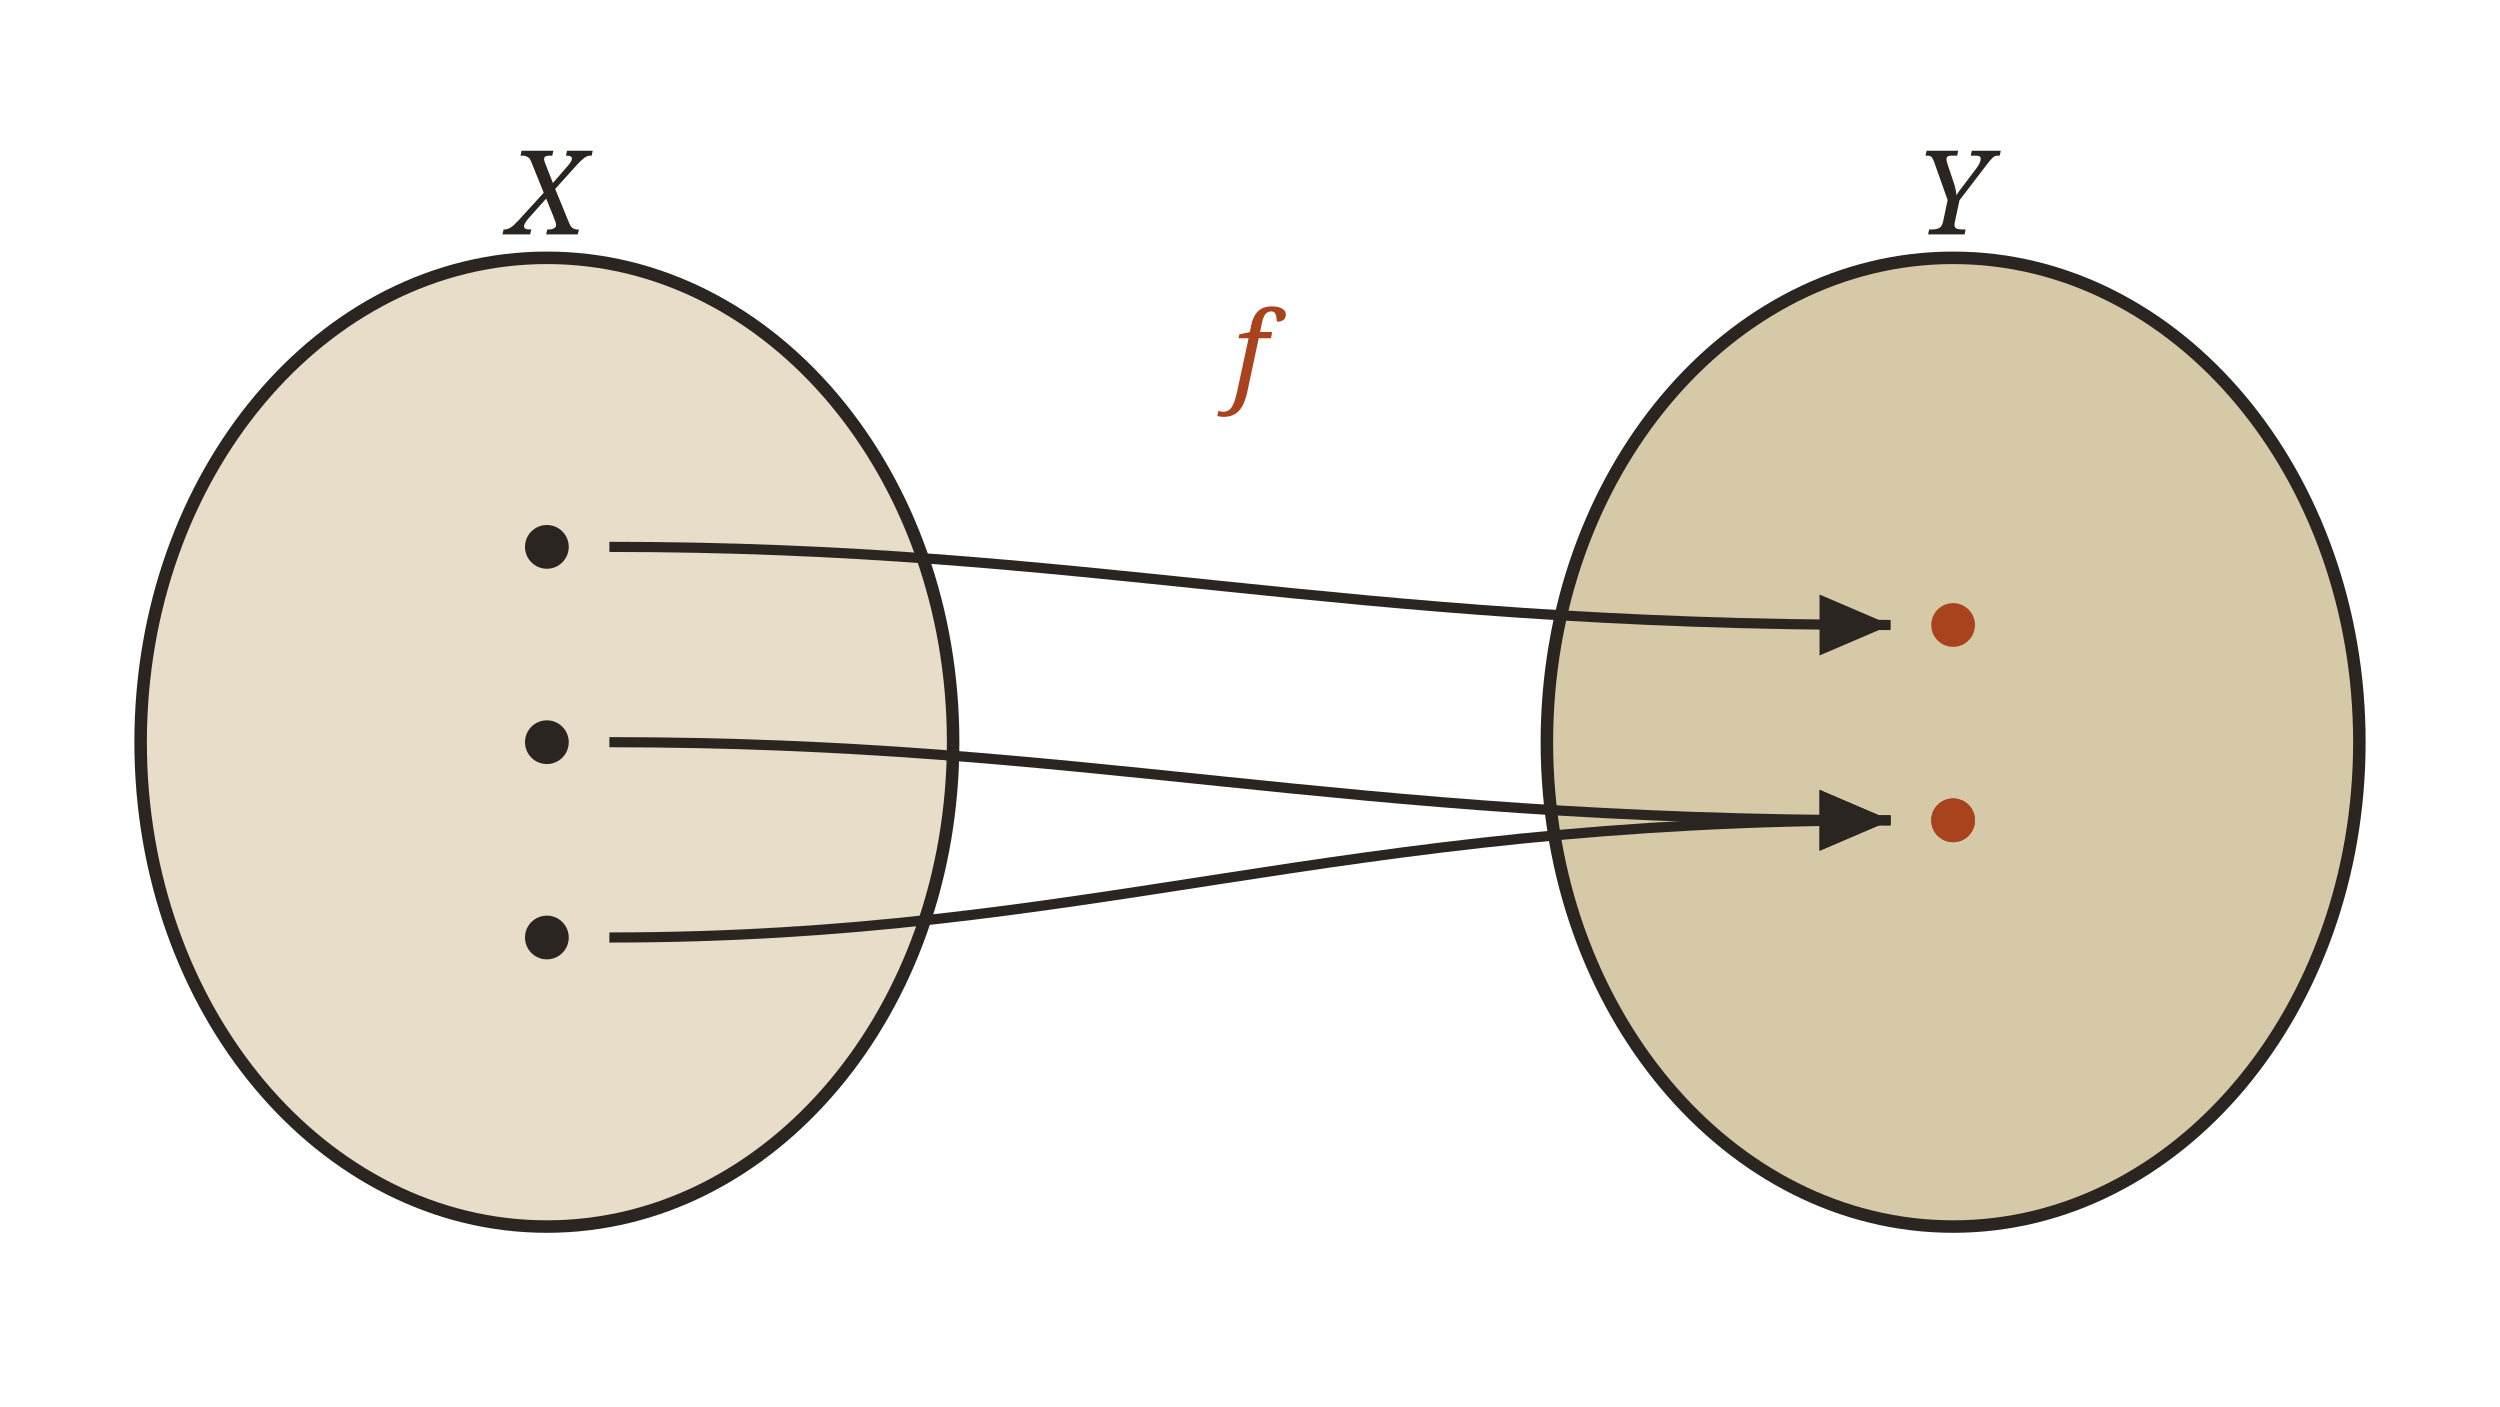
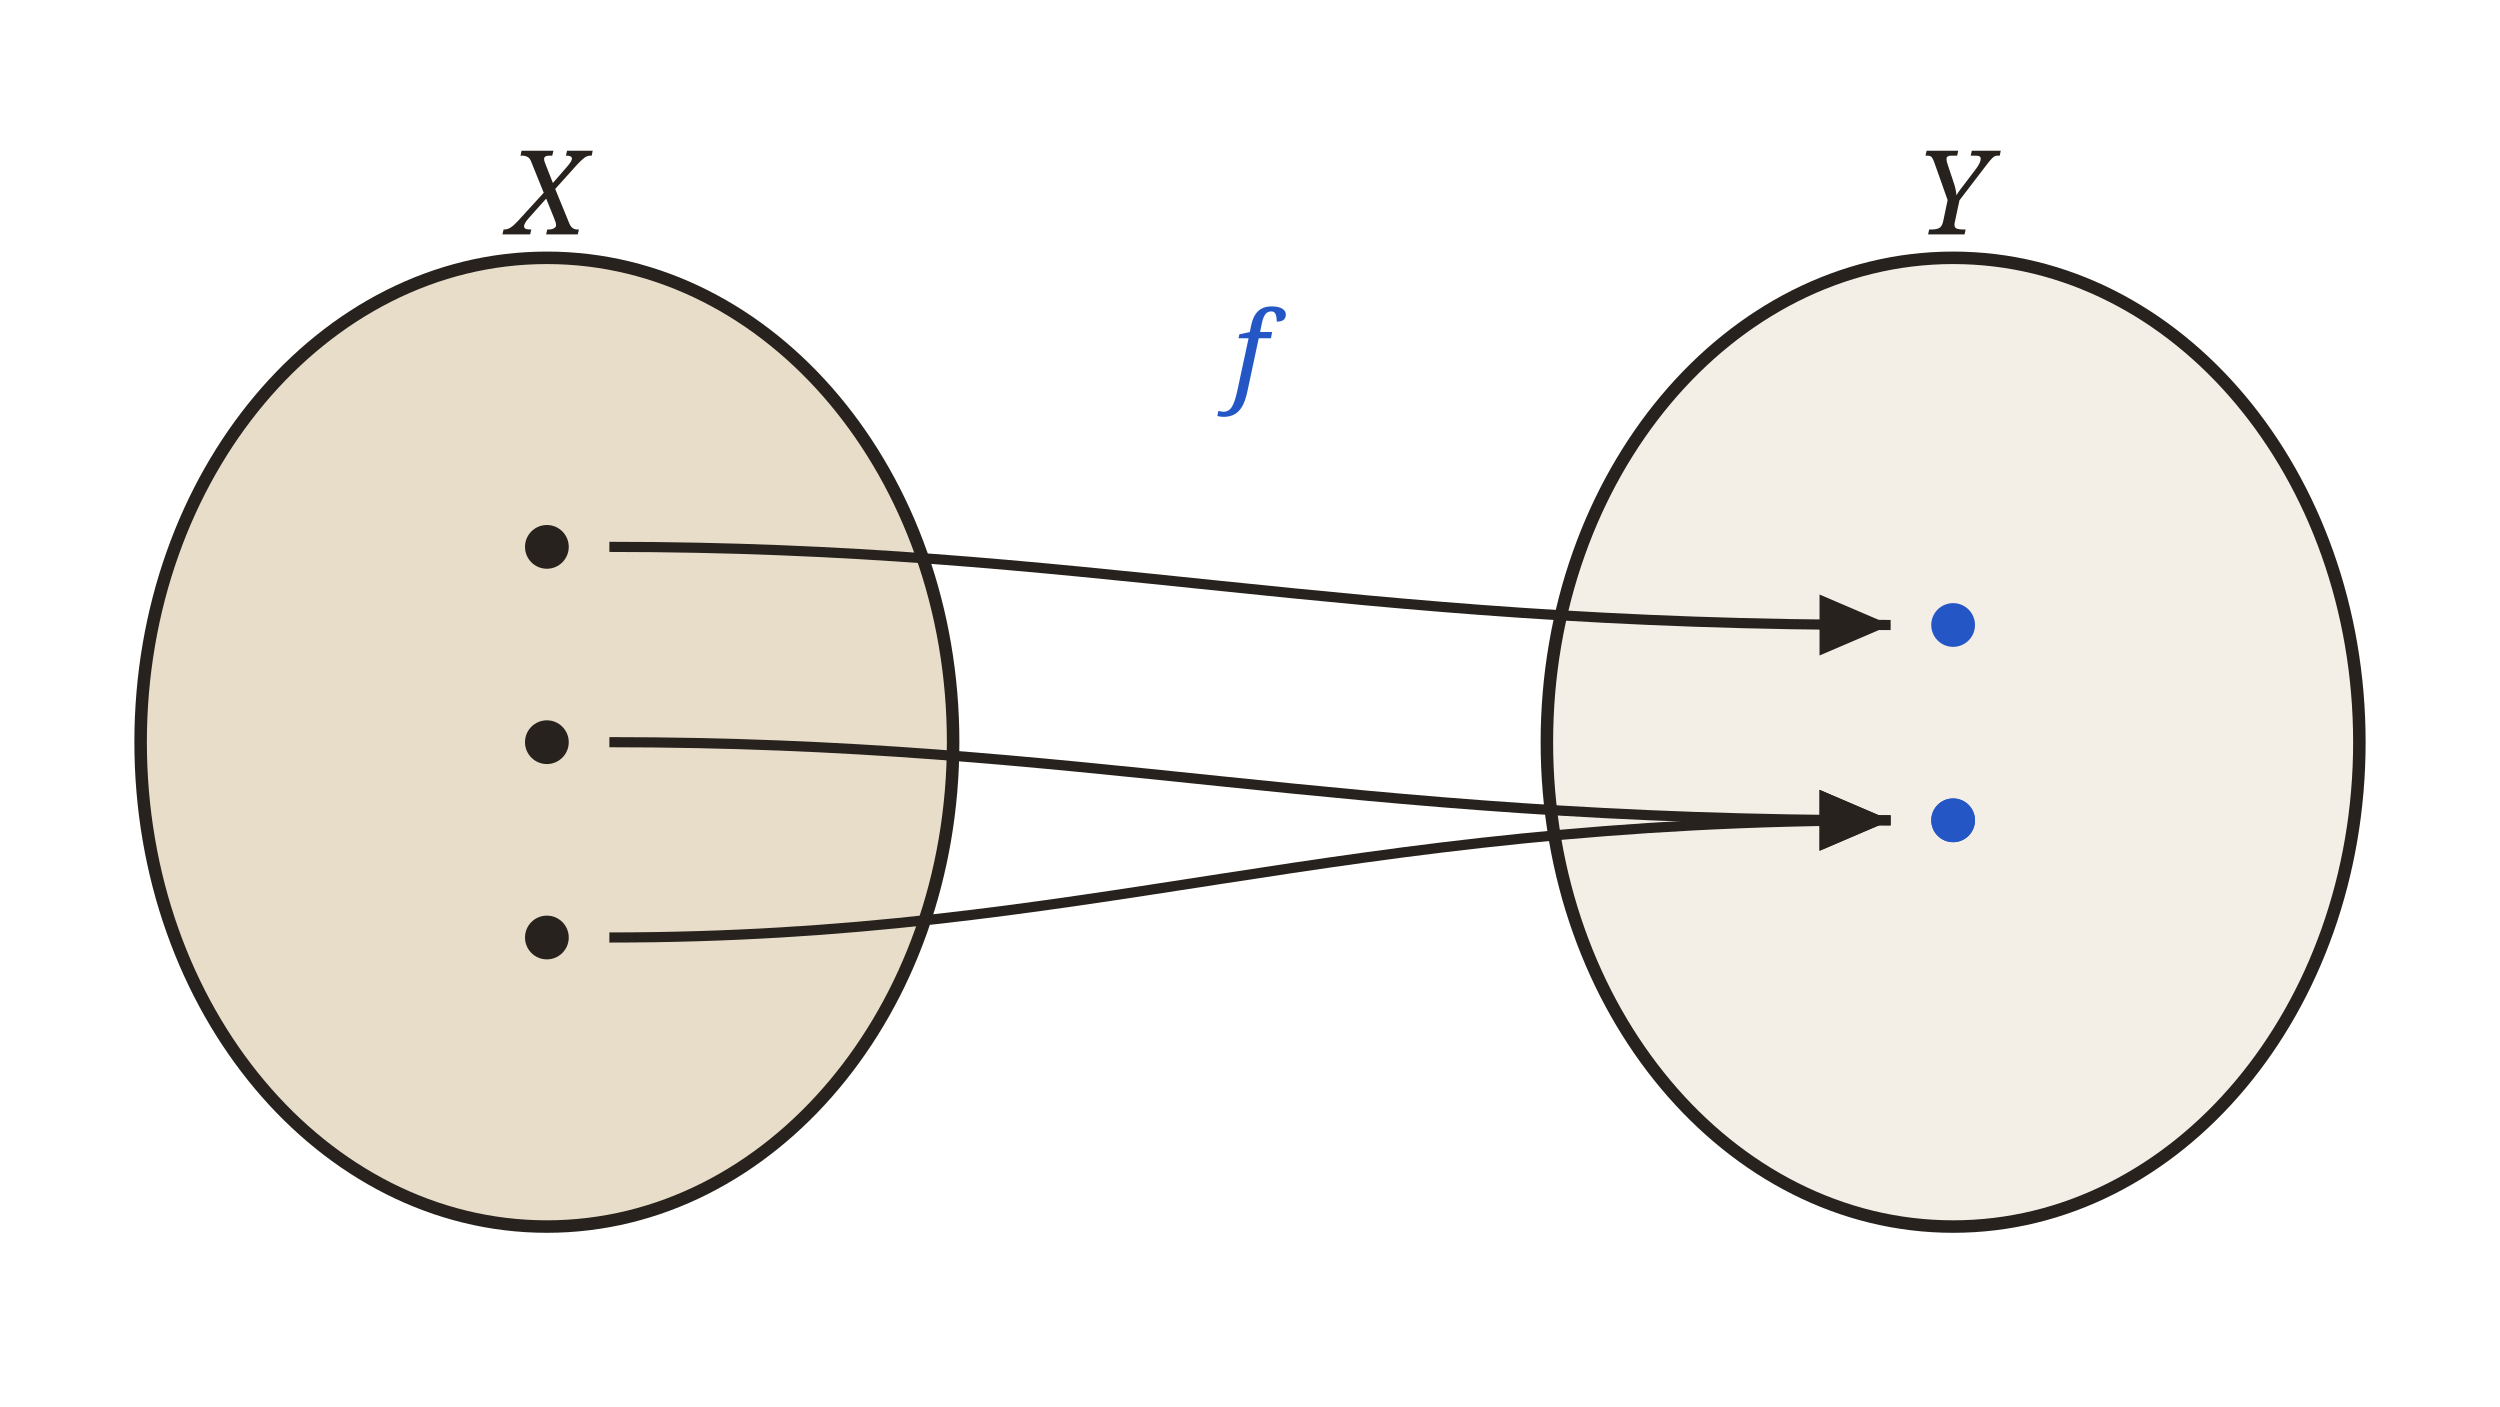
<svg xmlns="http://www.w3.org/2000/svg" viewBox="0 0 320 180" font-family="'Newsreader',Georgia,serif" role="img">
  <defs>
    <marker id="ar" markerWidth="9" markerHeight="9" refX="7" refY="3" orient="auto">
-       <path d="M0,0 L7,3 L0,6 Z" fill="var(--dia-ink,#2a2520)" />
+       <path d="M0,0 L7,3 L0,6 Z" fill="var(--dia-ink,#27221d)" />
    </marker>
    <marker id="ara" markerWidth="9" markerHeight="9" refX="7" refY="3" orient="auto">
-       <path d="M0,0 L7,3 L0,6 Z" fill="var(--dia-acc,#a8431d)" />
+       <path d="M0,0 L7,3 L0,6 Z" fill="var(--dia-acc,#2457c5)" />
    </marker>
  </defs>
-   <ellipse cx="70" cy="95" rx="52" ry="62" fill="var(--dia-fill,#e7ddc9)" stroke="var(--dia-ink,#2a2520)" stroke-width="1.6" />
-   <ellipse cx="250" cy="95" rx="52" ry="62" fill="var(--dia-fil2,#d6c9a8)" stroke="var(--dia-ink,#2a2520)" stroke-width="1.6" />
-   <text x="70" y="30" font-size="15" fill="var(--dia-ink,#2a2520)" text-anchor="middle" font-weight="normal" font-style="italic">X</text>
-   <text x="250" y="30" font-size="15" fill="var(--dia-ink,#2a2520)" text-anchor="middle" font-weight="normal" font-style="italic">Y</text>
-   <circle cx="70" cy="70" r="2.8" fill="var(--dia-ink,#2a2520)" />
-   <circle cx="250" cy="80" r="2.8" fill="var(--dia-acc,#a8431d)" />
-   <path d="M78,70 C140,70 170,80 242,80" fill="none" stroke="var(--dia-ink,#2a2520)" stroke-width="1.3" marker-end="url(#ar)" />
-   <circle cx="70" cy="95" r="2.8" fill="var(--dia-ink,#2a2520)" />
-   <circle cx="250" cy="105" r="2.8" fill="var(--dia-acc,#a8431d)" />
-   <path d="M78,95 C140,95 170,105 242,105" fill="none" stroke="var(--dia-ink,#2a2520)" stroke-width="1.3" marker-end="url(#ar)" />
-   <circle cx="70" cy="120" r="2.8" fill="var(--dia-ink,#2a2520)" />
-   <circle cx="250" cy="105" r="2.8" fill="var(--dia-acc,#a8431d)" />
-   <path d="M78,120 C140,120 170,105 242,105" fill="none" stroke="var(--dia-ink,#2a2520)" stroke-width="1.3" marker-end="url(#ar)" />
-   <text x="160" y="50" font-size="14" fill="var(--dia-acc,#a8431d)" text-anchor="middle" font-weight="normal" font-style="italic">f</text>
+   <ellipse cx="70" cy="95" rx="52" ry="62" fill="var(--dia-fill,#e7ddc9)" stroke="var(--dia-ink,#27221d)" stroke-width="1.6" />
+   <ellipse cx="250" cy="95" rx="52" ry="62" fill="var(--dia-fill2,#f4efe6)" stroke="var(--dia-ink,#27221d)" stroke-width="1.6" />
+   <text x="70" y="30" font-size="15" fill="var(--dia-ink,#27221d)" text-anchor="middle" font-weight="normal" font-style="italic">X</text>
+   <text x="250" y="30" font-size="15" fill="var(--dia-ink,#27221d)" text-anchor="middle" font-weight="normal" font-style="italic">Y</text>
+   <circle cx="70" cy="70" r="2.8" fill="var(--dia-ink,#27221d)" />
+   <circle cx="250" cy="80" r="2.8" fill="var(--dia-acc,#2457c5)" />
+   <path d="M78,70 C140,70 170,80 242,80" fill="none" stroke="var(--dia-ink,#27221d)" stroke-width="1.3" marker-end="url(#ar)" />
+   <circle cx="70" cy="95" r="2.8" fill="var(--dia-ink,#27221d)" />
+   <circle cx="250" cy="105" r="2.8" fill="var(--dia-acc,#2457c5)" />
+   <path d="M78,95 C140,95 170,105 242,105" fill="none" stroke="var(--dia-ink,#27221d)" stroke-width="1.3" marker-end="url(#ar)" />
+   <circle cx="70" cy="120" r="2.8" fill="var(--dia-ink,#27221d)" />
+   <circle cx="250" cy="105" r="2.8" fill="var(--dia-acc,#2457c5)" />
+   <path d="M78,120 C140,120 170,105 242,105" fill="none" stroke="var(--dia-ink,#27221d)" stroke-width="1.3" marker-end="url(#ar)" />
+   <text x="160" y="50" font-size="14" fill="var(--dia-acc,#2457c5)" text-anchor="middle" font-weight="normal" font-style="italic">f</text>
</svg>
